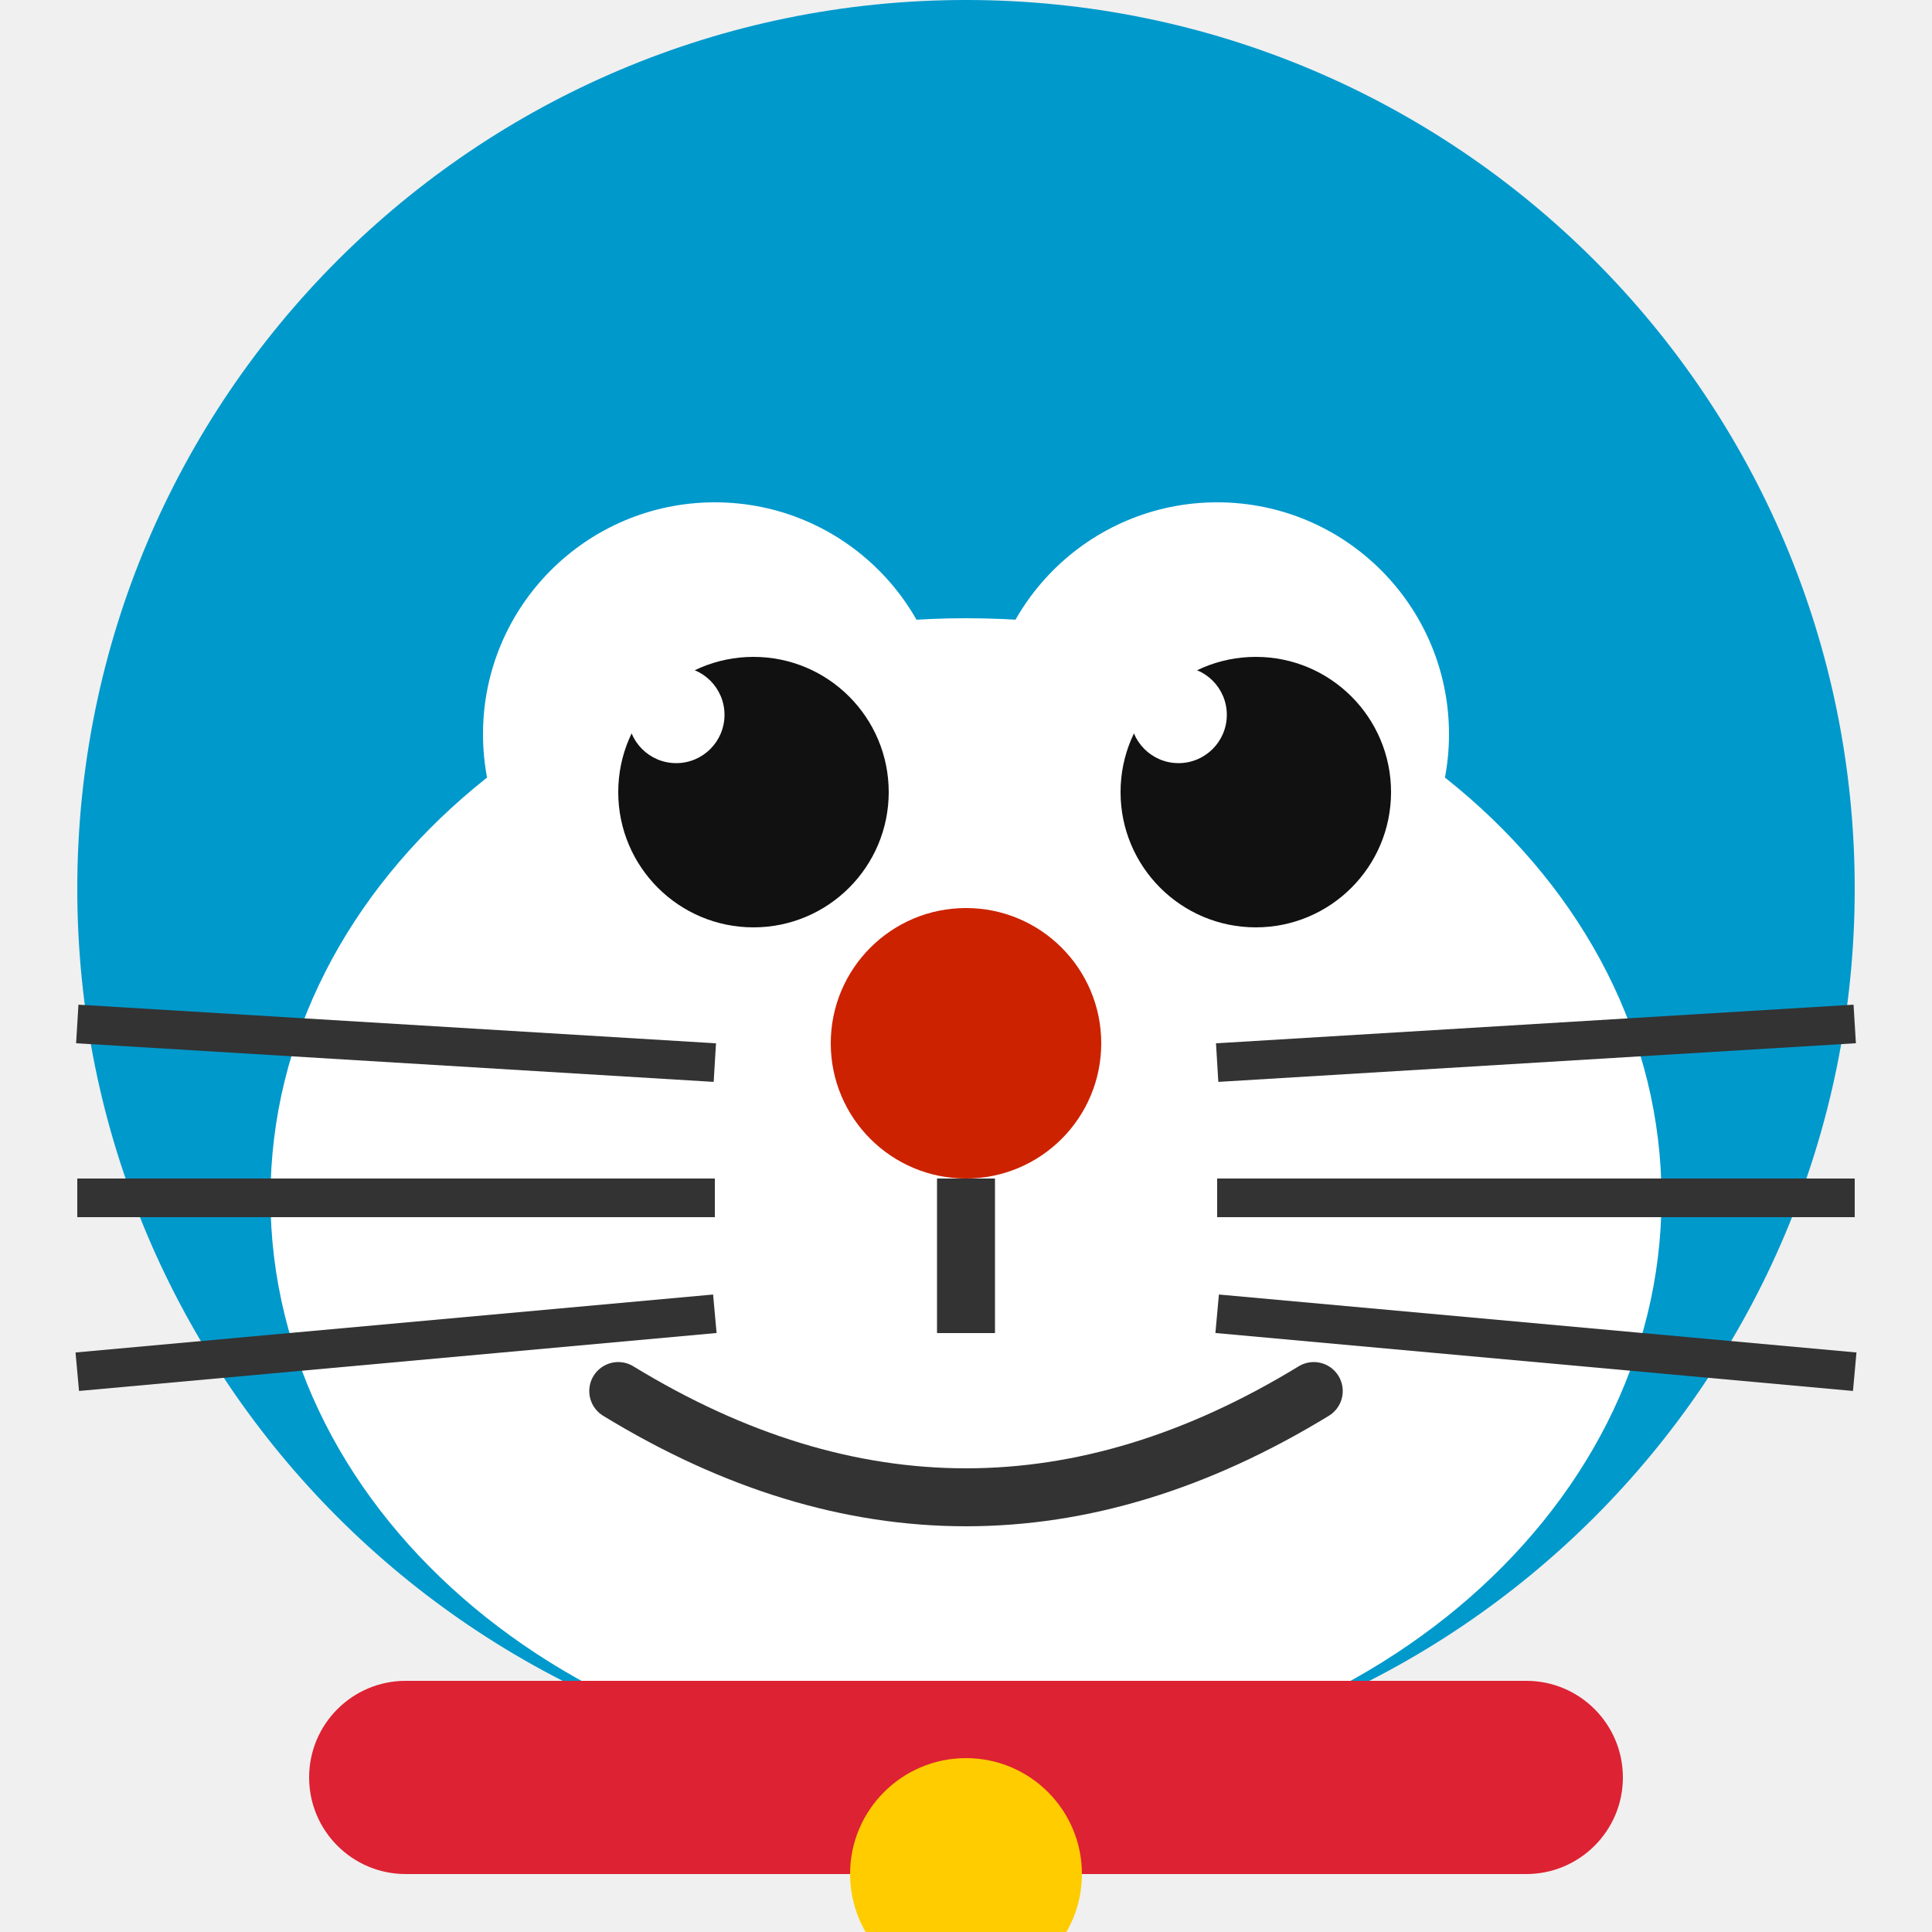
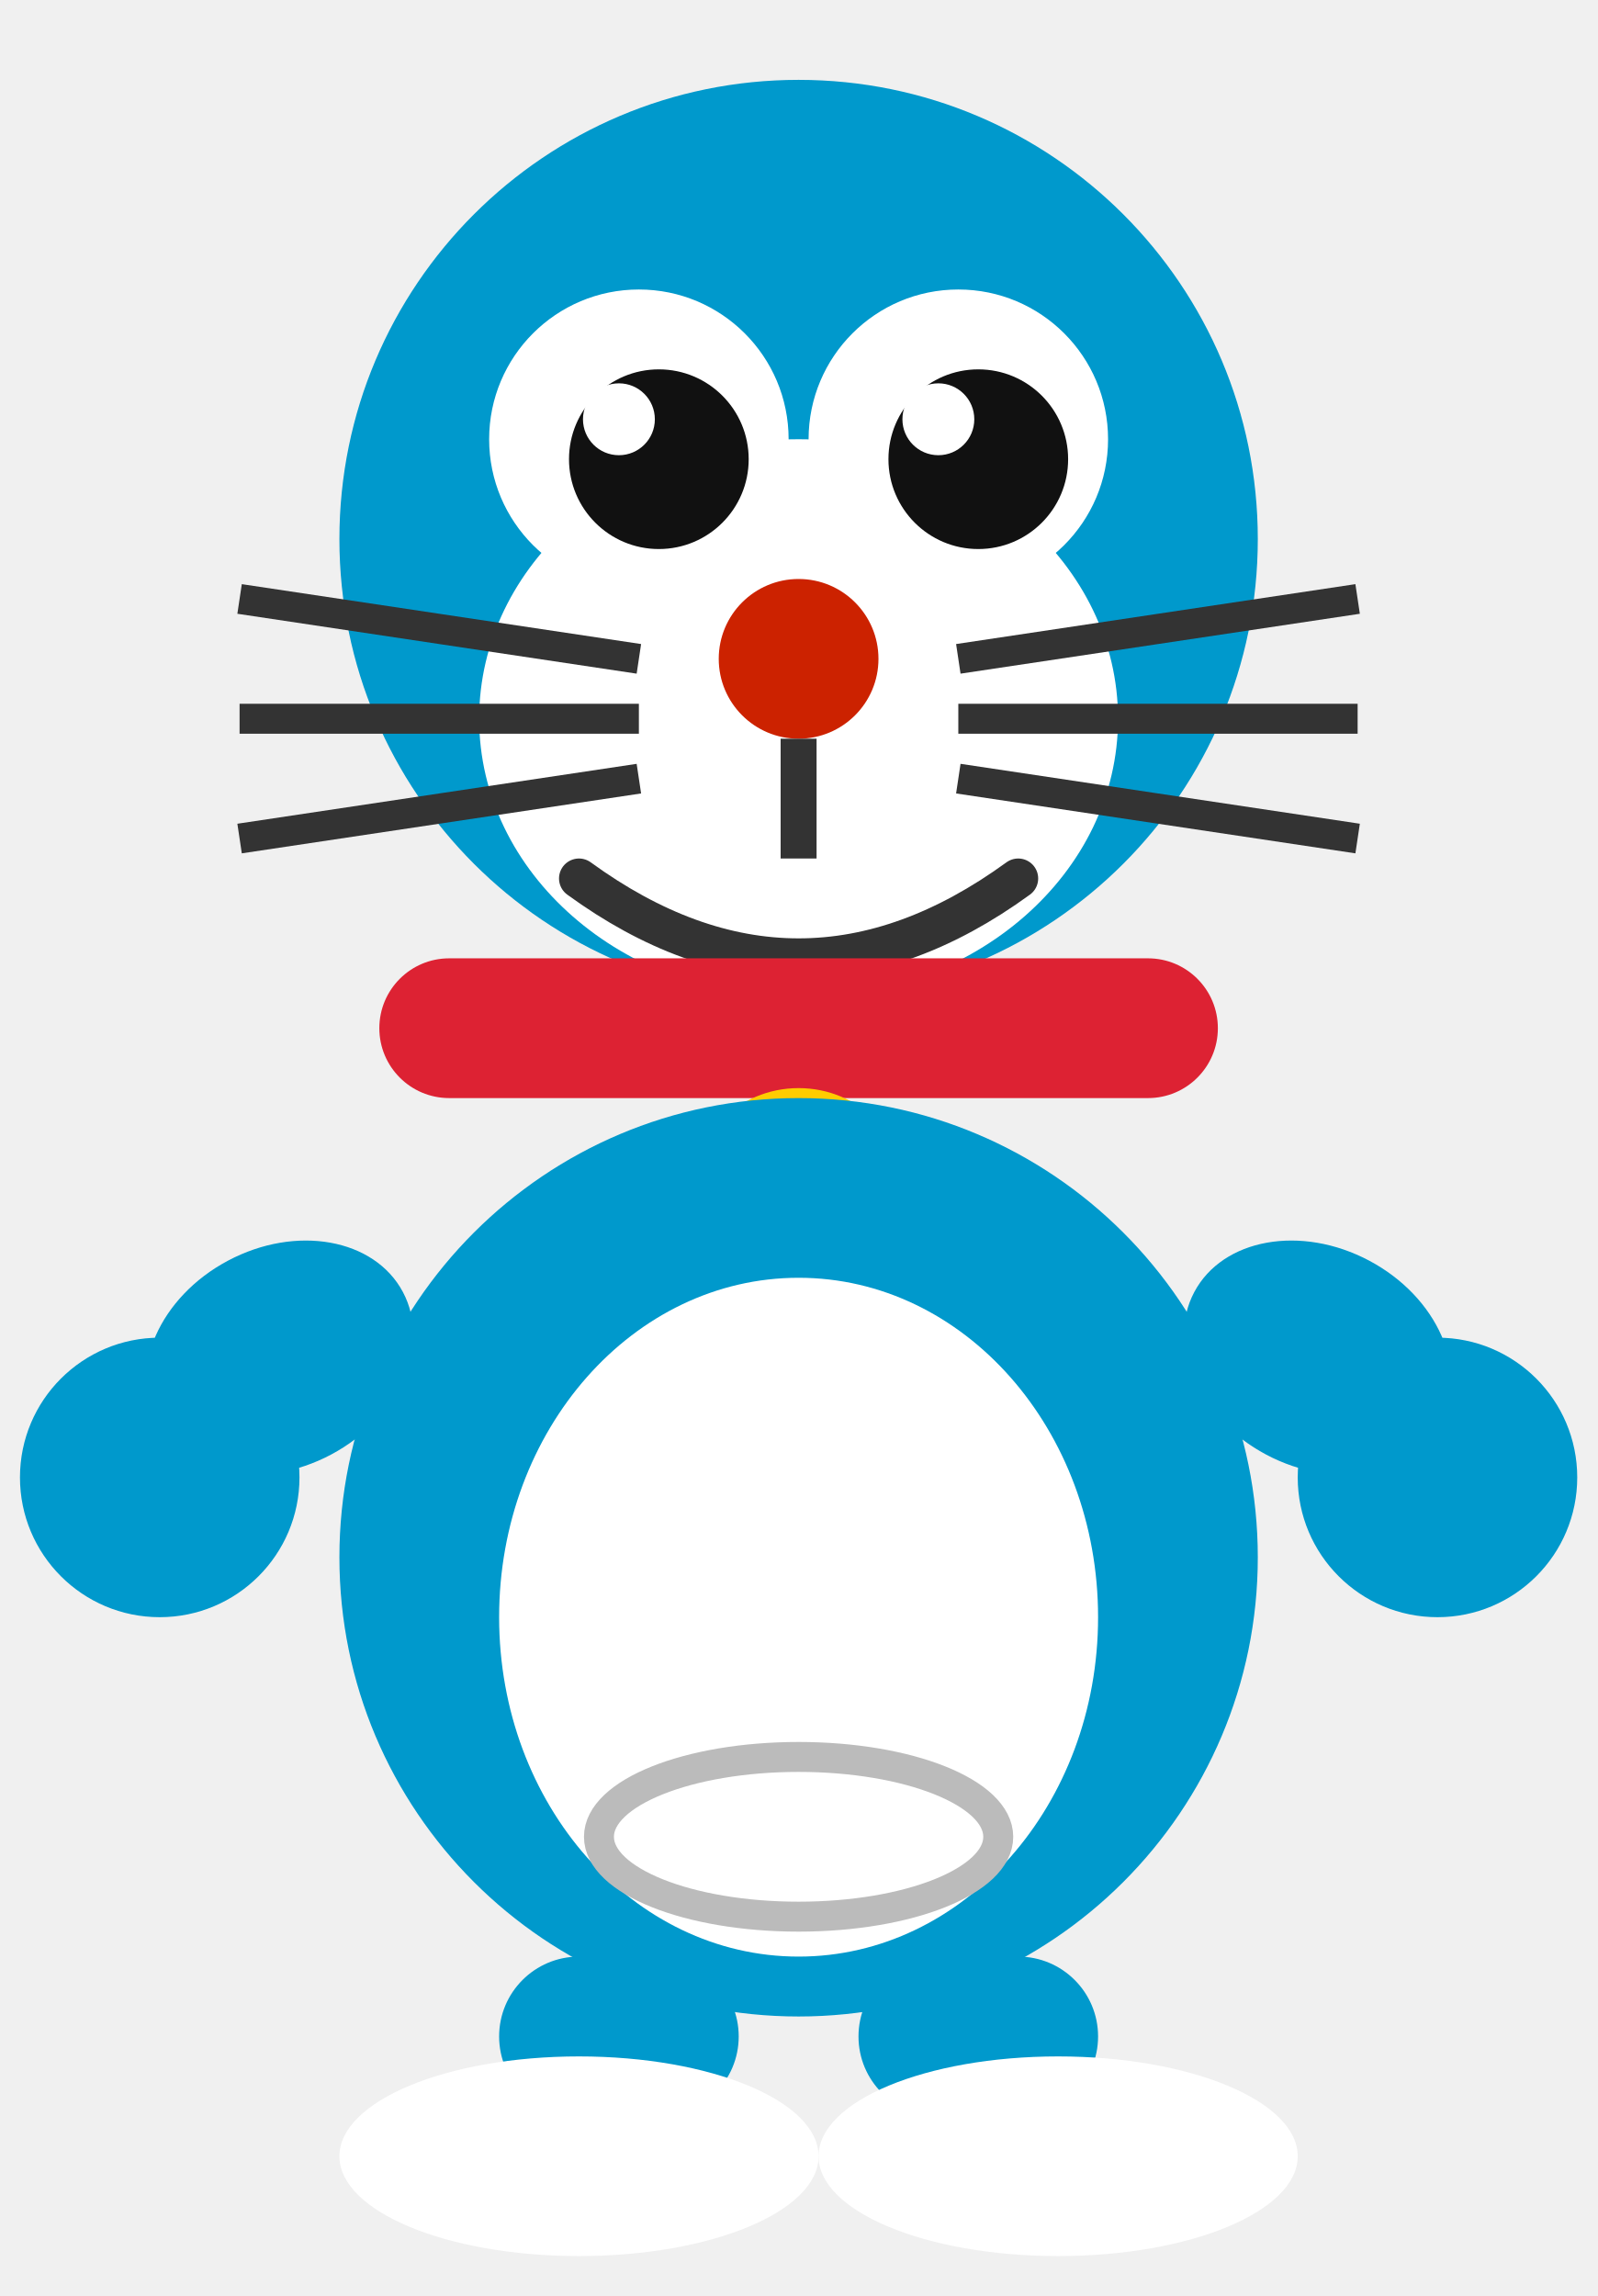
- <svg xmlns="http://www.w3.org/2000/svg" viewBox="0 0 100 100">
-   <circle cx="50" cy="46" r="46" fill="#0099cc" />
-   <ellipse cx="50" cy="62" rx="36" ry="30" fill="white" />
-   <circle cx="37" cy="38" r="12" fill="white" />
-   <circle cx="39" cy="41" r="7" fill="#111" />
-   <circle cx="35" cy="37" r="2.5" fill="white" />
-   <circle cx="63" cy="38" r="12" fill="white" />
-   <circle cx="65" cy="41" r="7" fill="#111" />
-   <circle cx="61" cy="37" r="2.5" fill="white" />
-   <circle cx="50" cy="54" r="7" fill="#cc2200" />
-   <line x1="50" y1="61" x2="50" y2="69" stroke="#333" stroke-width="3" />
-   <path d="M32 72 Q50 83 68 72" fill="none" stroke="#333" stroke-width="3" stroke-linecap="round" />
-   <line x1="4" y1="53" x2="37" y2="55" stroke="#333" stroke-width="2" />
-   <line x1="4" y1="62" x2="37" y2="62" stroke="#333" stroke-width="2" />
-   <line x1="4" y1="71" x2="37" y2="68" stroke="#333" stroke-width="2" />
-   <line x1="96" y1="53" x2="63" y2="55" stroke="#333" stroke-width="2" />
-   <line x1="96" y1="62" x2="63" y2="62" stroke="#333" stroke-width="2" />
-   <line x1="96" y1="71" x2="63" y2="68" stroke="#333" stroke-width="2" />
-   <rect x="16" y="87" width="68" height="10" rx="5" fill="#dd2233" />
-   <circle cx="50" cy="97" r="6" fill="#ffcc00" />
+ <svg xmlns="http://www.w3.org/2000/svg" viewBox="0 0 80 115">
+   <circle cx="40" cy="27" r="23" fill="#0099cc" />
+   <ellipse cx="40" cy="36" rx="16" ry="14" fill="white" />
+   <circle cx="32" cy="22" r="7.5" fill="white" />
+   <circle cx="48" cy="22" r="7.5" fill="white" />
+   <circle cx="33" cy="23" r="4.5" fill="#111" />
+   <circle cx="49" cy="23" r="4.5" fill="#111" />
+   <circle cx="31" cy="21" r="1.8" fill="white" />
+   <circle cx="47" cy="21" r="1.8" fill="white" />
+   <circle cx="40" cy="33" r="4" fill="#cc2200" />
+   <line x1="40" y1="37" x2="40" y2="43" stroke="#333" stroke-width="1.8" />
+   <path d="M29 44 Q40 52 51 44" fill="none" stroke="#333" stroke-width="2" stroke-linecap="round" />
+   <line x1="12" y1="30" x2="32" y2="33" stroke="#333" stroke-width="1.5" />
+   <line x1="12" y1="36" x2="32" y2="36" stroke="#333" stroke-width="1.5" />
+   <line x1="12" y1="42" x2="32" y2="39" stroke="#333" stroke-width="1.5" />
+   <line x1="68" y1="30" x2="48" y2="33" stroke="#333" stroke-width="1.5" />
+   <line x1="68" y1="36" x2="48" y2="36" stroke="#333" stroke-width="1.5" />
+   <line x1="68" y1="42" x2="48" y2="39" stroke="#333" stroke-width="1.5" />
+   <rect x="19" y="48" width="42" height="7" rx="3.5" fill="#dd2233" />
+   <circle cx="40" cy="60" r="5.5" fill="#ffcc00" />
+   <circle cx="40" cy="57" r="1.5" fill="#cc9900" />
+   <ellipse cx="14" cy="68" rx="7" ry="5.5" fill="#0099cc" transform="rotate(-28 14 68)" />
+   <circle cx="8" cy="74" r="7" fill="#0099cc" />
+   <ellipse cx="66" cy="68" rx="7" ry="5.5" fill="#0099cc" transform="rotate(28 66 68)" />
+   <circle cx="72" cy="74" r="7" fill="#0099cc" />
+   <circle cx="40" cy="78" r="23" fill="#0099cc" />
+   <ellipse cx="40" cy="81" rx="15" ry="17" fill="white" />
+   <ellipse cx="40" cy="92" rx="10" ry="4" fill="none" stroke="#bbb" stroke-width="1.5" />
+   <rect x="25" y="98" width="12" height="8" rx="4" fill="#0099cc" />
+   <rect x="43" y="98" width="12" height="8" rx="4" fill="#0099cc" />
+   <ellipse cx="29" cy="108" rx="12" ry="5" fill="white" />
+   <ellipse cx="53" cy="108" rx="12" ry="5" fill="white" />
</svg>
